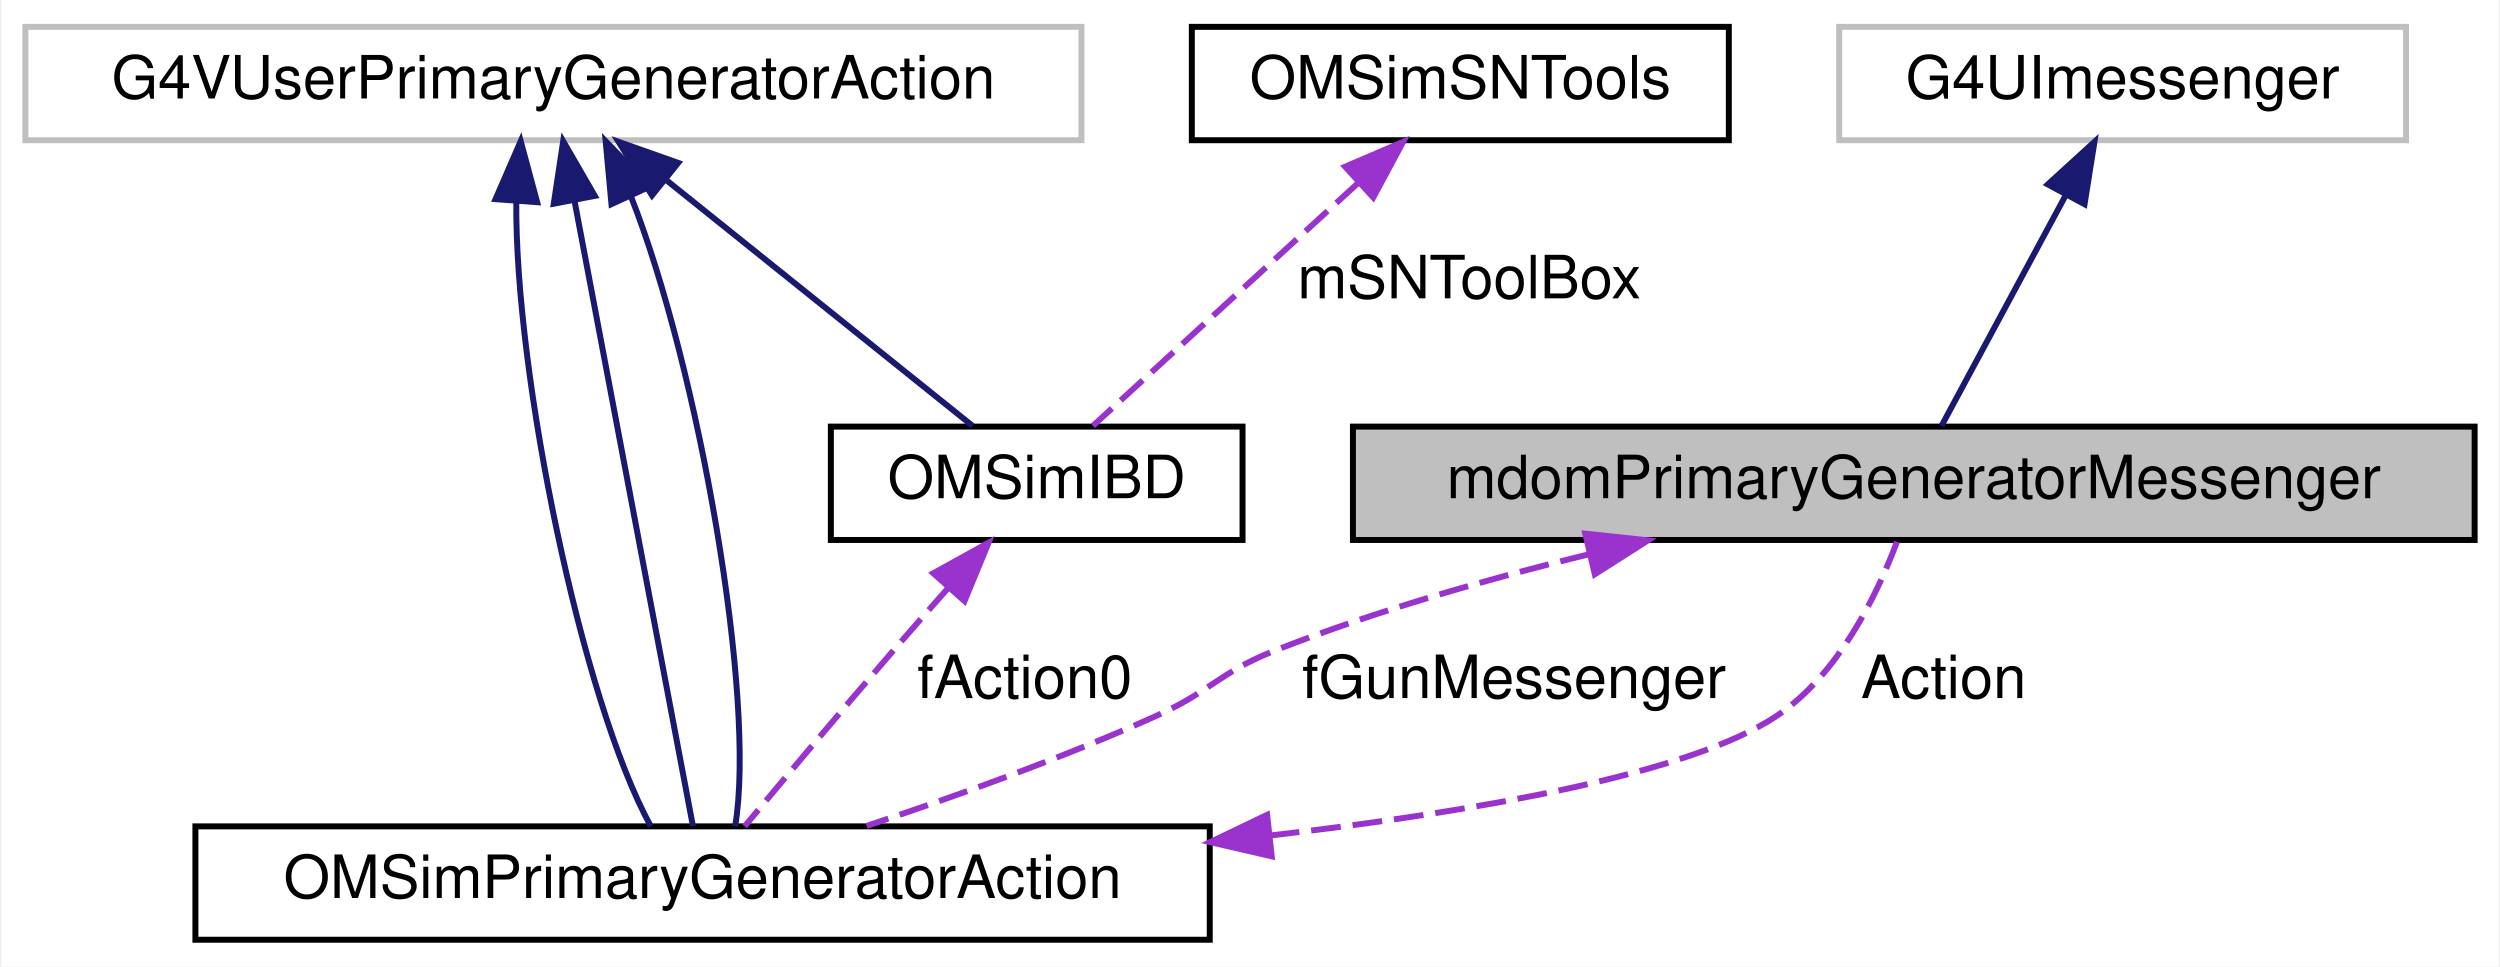
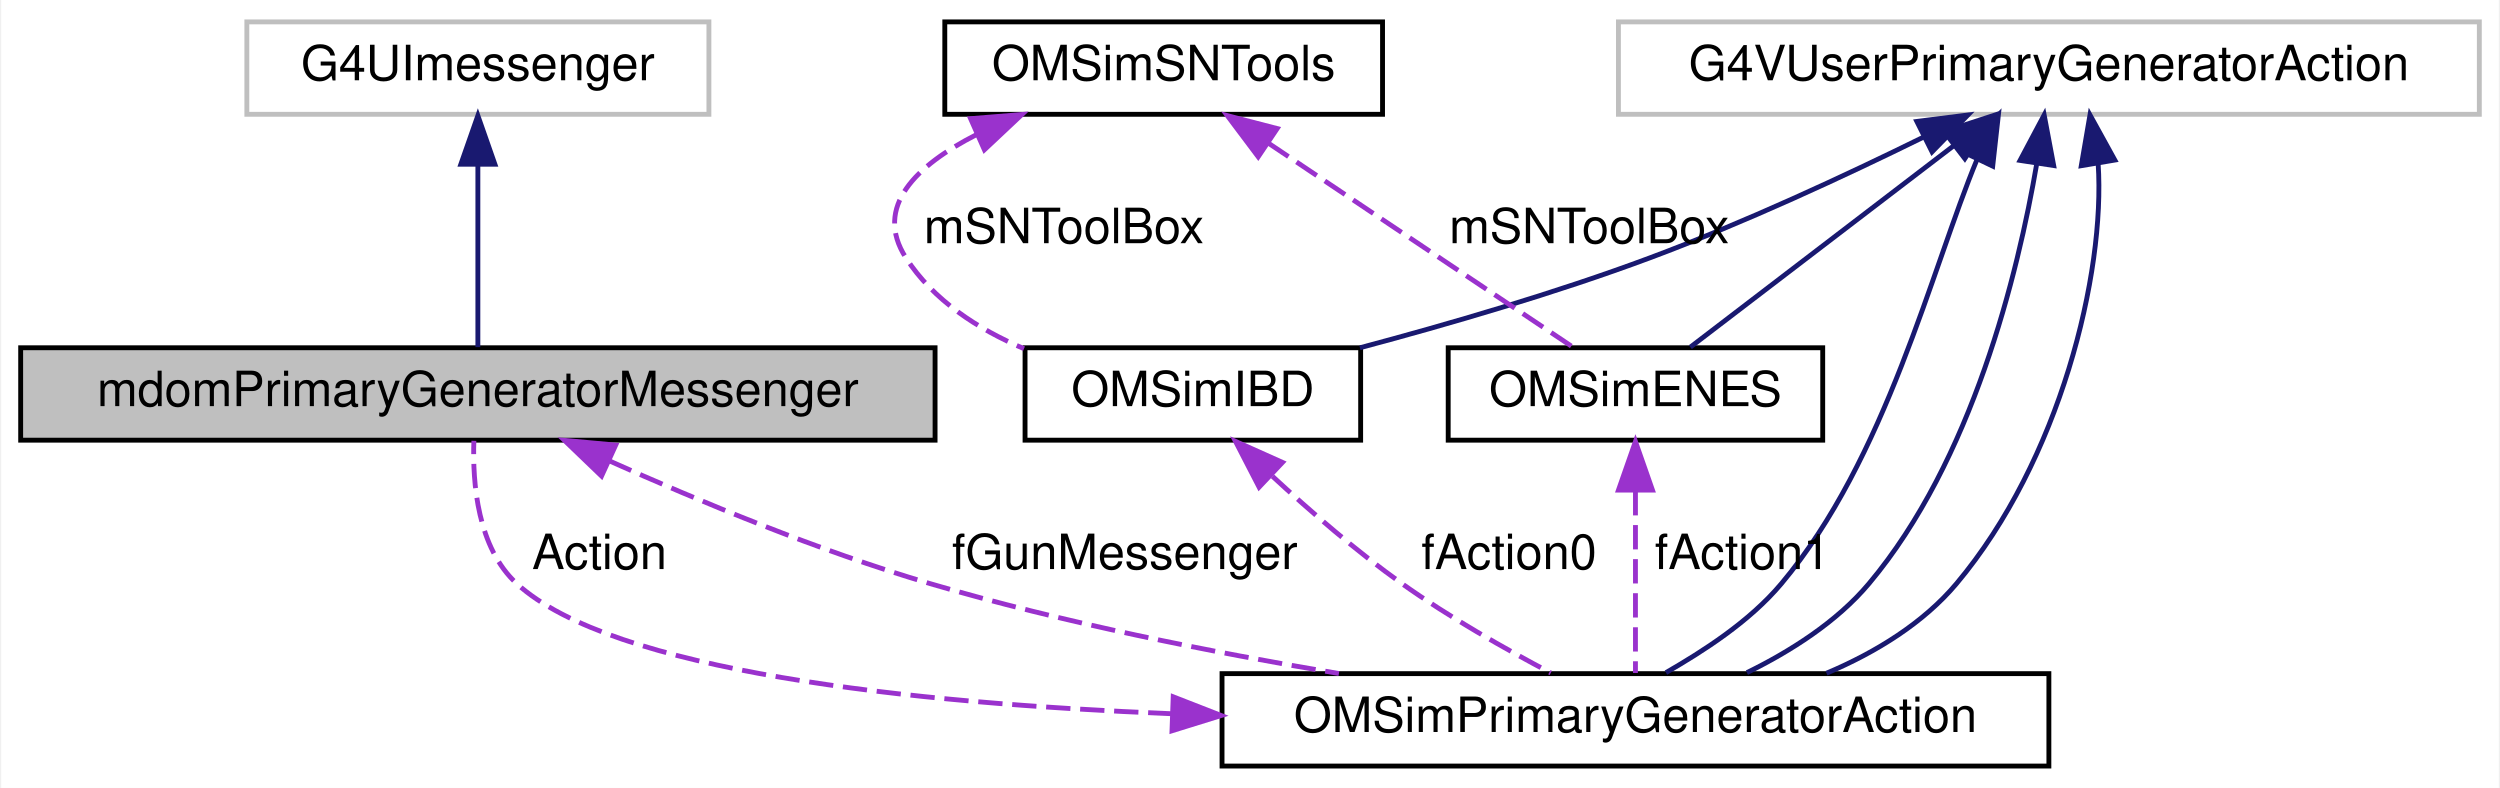
- <svg xmlns="http://www.w3.org/2000/svg" xmlns:xlink="http://www.w3.org/1999/xlink" width="419pt" height="162pt" viewBox="0.00 0.00 418.50 162.00">
+ <svg xmlns="http://www.w3.org/2000/svg" xmlns:xlink="http://www.w3.org/1999/xlink" width="514pt" height="162pt" viewBox="0.00 0.00 513.50 162.00">
  <g id="graph0" class="graph" transform="scale(1 1) rotate(0) translate(4 158)">
-     <polygon fill="white" stroke="transparent" points="-4,4 -4,-158 414.5,-158 414.5,4 -4,4" />
+     <polygon fill="white" stroke="transparent" points="-4,4 -4,-158 509.5,-158 509.5,4 -4,4" />
    <g id="node1" class="node">
      <g id="a_node1">
        <a xlink:title=" ">
-           <polygon fill="#bfbfbf" stroke="black" points="222.5,-67.5 222.5,-86.5 410.5,-86.5 410.5,-67.5 222.5,-67.5" />
-           <text text-anchor="middle" x="316.5" y="-74.5" font-family="Helvetica,sans-Serif" font-size="10.00">mdomPrimaryGeneratorMessenger</text>
+           <polygon fill="#bfbfbf" stroke="black" points="0,-67.5 0,-86.5 188,-86.5 188,-67.5 0,-67.5" />
+           <text text-anchor="middle" x="94" y="-74.5" font-family="Helvetica,sans-Serif" font-size="10.00">mdomPrimaryGeneratorMessenger</text>
        </a>
      </g>
    </g>
    <g id="node3" class="node">
      <g id="a_node3">
        <a xlink:href="class_o_m_sim_primary_generator_action.html" target="_top" xlink:title=" ">
-           <polygon fill="white" stroke="black" points="28.5,-0.5 28.5,-19.5 198.5,-19.5 198.5,-0.5 28.5,-0.5" />
-           <text text-anchor="middle" x="113.5" y="-7.5" font-family="Helvetica,sans-Serif" font-size="10.00">OMSimPrimaryGeneratorAction</text>
+           <polygon fill="white" stroke="black" points="247,-0.5 247,-19.5 417,-19.5 417,-0.5 247,-0.5" />
+           <text text-anchor="middle" x="332" y="-7.5" font-family="Helvetica,sans-Serif" font-size="10.00">OMSimPrimaryGeneratorAction</text>
        </a>
      </g>
    </g>
    <g id="edge9" class="edge">
-       <path fill="none" stroke="#9a32cd" stroke-dasharray="5,2" d="M262.11,-65.12C244.98,-60.95 226.19,-55.57 209.5,-49 200.06,-45.28 198.75,-42.16 189.5,-38 173.79,-30.94 155.63,-24.44 141,-19.58" />
-       <polygon fill="#9a32cd" stroke="#9a32cd" points="261.44,-68.56 271.97,-67.44 263.04,-61.75 261.44,-68.56" />
-       <text text-anchor="middle" x="249.5" y="-41" font-family="Helvetica,sans-Serif" font-size="10.00"> fGunMessenger</text>
+       <path fill="none" stroke="#9a32cd" stroke-dasharray="5,2" d="M120.95,-63.28C139.25,-55.07 164.16,-44.72 187,-38 214.15,-30.02 244.87,-23.9 271.03,-19.52" />
+       <polygon fill="#9a32cd" stroke="#9a32cd" points="119.43,-60.12 111.79,-67.46 122.34,-66.49 119.43,-60.12" />
+       <text text-anchor="middle" x="227" y="-41" font-family="Helvetica,sans-Serif" font-size="10.00"> fGunMessenger</text>
    </g>
    <g id="node2" class="node">
      <g id="a_node2">
        <a xlink:title=" ">
-           <polygon fill="white" stroke="#bfbfbf" points="304,-134.5 304,-153.5 399,-153.5 399,-134.5 304,-134.5" />
-           <text text-anchor="middle" x="351.5" y="-141.5" font-family="Helvetica,sans-Serif" font-size="10.00">G4UImessenger</text>
+           <polygon fill="white" stroke="#bfbfbf" points="46.5,-134.5 46.5,-153.5 141.5,-153.5 141.5,-134.5 46.5,-134.5" />
+           <text text-anchor="middle" x="94" y="-141.5" font-family="Helvetica,sans-Serif" font-size="10.00">G4UImessenger</text>
        </a>
      </g>
    </g>
    <g id="edge1" class="edge">
-       <path fill="none" stroke="midnightblue" d="M341.9,-125.16C335.15,-112.63 326.41,-96.41 321.15,-86.63" />
-       <polygon fill="midnightblue" stroke="midnightblue" points="338.96,-127.09 346.78,-134.23 345.12,-123.77 338.96,-127.09" />
+       <path fill="none" stroke="midnightblue" d="M94,-124.04C94,-111.67 94,-96.12 94,-86.63" />
+       <polygon fill="midnightblue" stroke="midnightblue" points="90.5,-124.23 94,-134.23 97.5,-124.23 90.5,-124.23" />
    </g>
    <g id="edge2" class="edge">
-       <path fill="none" stroke="#9a32cd" stroke-dasharray="5,2" d="M208.55,-17.96C243.97,-22.06 279.08,-28.39 293.5,-38 303.9,-44.93 310.35,-58.3 313.68,-67.19" />
-       <polygon fill="#9a32cd" stroke="#9a32cd" points="208.89,-14.48 198.57,-16.86 208.12,-21.44 208.89,-14.48" />
-       <text text-anchor="middle" x="321.5" y="-41" font-family="Helvetica,sans-Serif" font-size="10.00"> Action</text>
+       <path fill="none" stroke="#9a32cd" stroke-dasharray="5,2" d="M236.8,-11.25C182.59,-13.44 121.67,-20.04 102,-38 93.94,-45.37 92.87,-58.63 93.18,-67.37" />
+       <polygon fill="#9a32cd" stroke="#9a32cd" points="236.96,-14.74 246.83,-10.89 236.71,-7.75 236.96,-14.74" />
+       <text text-anchor="middle" x="119" y="-41" font-family="Helvetica,sans-Serif" font-size="10.00"> Action</text>
    </g>
    <g id="node4" class="node">
      <g id="a_node4">
        <a xlink:title=" ">
-           <polygon fill="white" stroke="#bfbfbf" points="0,-134.5 0,-153.5 177,-153.5 177,-134.5 0,-134.5" />
-           <text text-anchor="middle" x="88.5" y="-141.5" font-family="Helvetica,sans-Serif" font-size="10.00">G4VUserPrimaryGeneratorAction</text>
+           <polygon fill="white" stroke="#bfbfbf" points="328.5,-134.5 328.5,-153.5 505.5,-153.5 505.5,-134.5 328.5,-134.5" />
+           <text text-anchor="middle" x="417" y="-141.5" font-family="Helvetica,sans-Serif" font-size="10.00">G4VUserPrimaryGeneratorAction</text>
        </a>
      </g>
    </g>
    <g id="edge3" class="edge">
-       <path fill="none" stroke="midnightblue" d="M82.28,-124.28C82.02,-95.25 93.28,-40.54 104.82,-19.52" />
-       <polygon fill="midnightblue" stroke="midnightblue" points="78.8,-124.62 83.02,-134.34 85.78,-124.11 78.8,-124.62" />
+       <path fill="none" stroke="midnightblue" d="M402.26,-125.29C392.89,-102.75 383.56,-63.67 362,-38 355.36,-30.09 345.78,-24.05 338.27,-19.71" />
+       <polygon fill="midnightblue" stroke="midnightblue" points="399.14,-126.87 406.62,-134.37 405.45,-123.84 399.14,-126.87" />
    </g>
    <g id="edge4" class="edge">
-       <path fill="none" stroke="midnightblue" d="M92.05,-124.28C97.54,-95.25 107.91,-40.54 111.89,-19.52" />
-       <polygon fill="midnightblue" stroke="midnightblue" points="88.56,-123.86 90.14,-134.34 95.44,-125.17 88.56,-123.86" />
+       <path fill="none" stroke="midnightblue" d="M414.51,-124.37C410.63,-101.7 401.27,-63.32 380,-38 373.36,-30.09 363.78,-24.05 354.92,-19.71" />
+       <polygon fill="midnightblue" stroke="midnightblue" points="411.07,-125.02 416.03,-134.37 417.99,-123.96 411.07,-125.02" />
    </g>
    <g id="edge5" class="edge">
-       <path fill="none" stroke="midnightblue" d="M101.51,-125.04C112.9,-96.22 122.56,-40.72 118.96,-19.52" />
-       <polygon fill="midnightblue" stroke="midnightblue" points="98.23,-123.79 97.26,-134.34 104.6,-126.7 98.23,-123.79" />
+       <path fill="none" stroke="midnightblue" d="M427.13,-124.37C428.63,-101.7 419.27,-63.32 398,-38 391.3,-30.02 381.6,-23.94 371.28,-19.59" />
+       <polygon fill="midnightblue" stroke="midnightblue" points="423.66,-123.93 425.45,-134.37 430.56,-125.09 423.66,-123.93" />
    </g>
    <g id="node5" class="node">
      <g id="a_node5">
        <a xlink:href="class_o_m_sim_i_b_d.html" target="_top" xlink:title="Class in charge of generating positrons from IBD of supernova antineutrino interactions.">
-           <polygon fill="white" stroke="black" points="135,-67.5 135,-86.5 204,-86.5 204,-67.5 135,-67.5" />
-           <text text-anchor="middle" x="169.5" y="-74.5" font-family="Helvetica,sans-Serif" font-size="10.00">OMSimIBD</text>
+           <polygon fill="white" stroke="black" points="206.5,-67.5 206.5,-86.5 275.5,-86.5 275.5,-67.5 206.5,-67.5" />
+           <text text-anchor="middle" x="241" y="-74.5" font-family="Helvetica,sans-Serif" font-size="10.00">OMSimIBD</text>
        </a>
      </g>
    </g>
    <g id="edge7" class="edge">
-       <path fill="none" stroke="midnightblue" d="M107.55,-127.71C123.51,-114.91 145.71,-97.09 158.75,-86.63" />
-       <polygon fill="midnightblue" stroke="midnightblue" points="105.03,-125.25 99.42,-134.23 109.41,-130.7 105.03,-125.25" />
+       <path fill="none" stroke="midnightblue" d="M391.16,-129.78C375.23,-121.94 354.24,-112.17 335,-105 315.59,-97.76 293.33,-91.29 275.35,-86.5" />
+       <polygon fill="midnightblue" stroke="midnightblue" points="389.85,-133.03 400.36,-134.36 392.98,-126.77 389.85,-133.03" />
+     </g>
+     <g id="node7" class="node">
+       <g id="a_node7">
+         <a xlink:href="class_o_m_sim_e_n_e_s.html" target="_top" xlink:title="Class in charge of generating electrons from Electron-electron_Neutrino Elastic Scattering (ENES) nu_...">
+           <polygon fill="white" stroke="black" points="293.5,-67.5 293.5,-86.5 370.5,-86.5 370.5,-67.5 293.5,-67.5" />
+           <text text-anchor="middle" x="332" y="-74.5" font-family="Helvetica,sans-Serif" font-size="10.00">OMSimENES</text>
+         </a>
+       </g>
+     </g>
+     <g id="edge11" class="edge">
+       <path fill="none" stroke="midnightblue" d="M397.47,-128.07C380.7,-115.24 357.09,-97.19 343.28,-86.63" />
+       <polygon fill="midnightblue" stroke="midnightblue" points="395.47,-130.94 405.54,-134.23 399.72,-125.38 395.47,-130.94" />
    </g>
    <g id="edge6" class="edge">
-       <path fill="none" stroke="#9a32cd" stroke-dasharray="5,2" d="M154.71,-59.5C151.65,-56.04 148.45,-52.41 145.5,-49 136.81,-38.96 126.99,-27.24 120.55,-19.51" />
-       <polygon fill="#9a32cd" stroke="#9a32cd" points="152.17,-61.92 161.44,-67.05 157.4,-57.26 152.17,-61.92" />
-       <text text-anchor="middle" x="167.5" y="-41" font-family="Helvetica,sans-Serif" font-size="10.00"> fAction0</text>
+       <path fill="none" stroke="#9a32cd" stroke-dasharray="5,2" d="M257.36,-60.08C265.11,-52.92 274.7,-44.61 284,-38 293.66,-31.13 305.23,-24.58 314.58,-19.65" />
+       <polygon fill="#9a32cd" stroke="#9a32cd" points="254.62,-57.84 249.76,-67.26 259.43,-62.93 254.62,-57.84" />
+       <text text-anchor="middle" x="306" y="-41" font-family="Helvetica,sans-Serif" font-size="10.00"> fAction0</text>
    </g>
    <g id="node6" class="node">
      <g id="a_node6">
        <a xlink:href="class_o_m_sim_s_n_tools.html" target="_top" xlink:title="Provides utility methods for generating ENES and IBD interactions.">
-           <polygon fill="white" stroke="black" points="195.5,-134.5 195.5,-153.5 285.5,-153.5 285.5,-134.5 195.5,-134.5" />
-           <text text-anchor="middle" x="240.5" y="-141.5" font-family="Helvetica,sans-Serif" font-size="10.00">OMSimSNTools</text>
+           <polygon fill="white" stroke="black" points="190,-134.5 190,-153.5 280,-153.5 280,-134.5 190,-134.5" />
+           <text text-anchor="middle" x="235" y="-141.5" font-family="Helvetica,sans-Serif" font-size="10.00">OMSimSNTools</text>
        </a>
      </g>
    </g>
    <g id="edge8" class="edge">
-       <path fill="none" stroke="#9a32cd" stroke-dasharray="5,2" d="M223.41,-127.36C209.45,-114.58 190.24,-96.99 178.92,-86.63" />
-       <polygon fill="#9a32cd" stroke="#9a32cd" points="221.19,-130.06 230.92,-134.23 225.91,-124.9 221.19,-130.06" />
-       <text text-anchor="middle" x="242" y="-108" font-family="Helvetica,sans-Serif" font-size="10.00"> mSNToolBox</text>
+       <path fill="none" stroke="#9a32cd" stroke-dasharray="5,2" d="M196.46,-130.29C184.15,-124.01 175.26,-115.5 182,-105 187.6,-96.28 196.79,-90.34 206.28,-86.31" />
+       <polygon fill="#9a32cd" stroke="#9a32cd" points="195.3,-133.6 205.86,-134.46 198.14,-127.2 195.3,-133.6" />
+       <text text-anchor="middle" x="214.5" y="-108" font-family="Helvetica,sans-Serif" font-size="10.00"> mSNToolBox</text>
+     </g>
+     <g id="edge12" class="edge">
+       <path fill="none" stroke="#9a32cd" stroke-dasharray="5,2" d="M256.5,-128.59C275.69,-115.74 303.15,-97.33 319.13,-86.63" />
+       <polygon fill="#9a32cd" stroke="#9a32cd" points="254.44,-125.76 248.08,-134.23 258.34,-131.57 254.44,-125.76" />
+       <text text-anchor="middle" x="322.5" y="-108" font-family="Helvetica,sans-Serif" font-size="10.00"> mSNToolBox</text>
+     </g>
+     <g id="edge10" class="edge">
+       <path fill="none" stroke="#9a32cd" stroke-dasharray="5,2" d="M332,-57.04C332,-44.67 332,-29.12 332,-19.63" />
+       <polygon fill="#9a32cd" stroke="#9a32cd" points="328.5,-57.23 332,-67.23 335.5,-57.23 328.5,-57.23" />
+       <text text-anchor="middle" x="354" y="-41" font-family="Helvetica,sans-Serif" font-size="10.00"> fAction1</text>
    </g>
  </g>
</svg>
